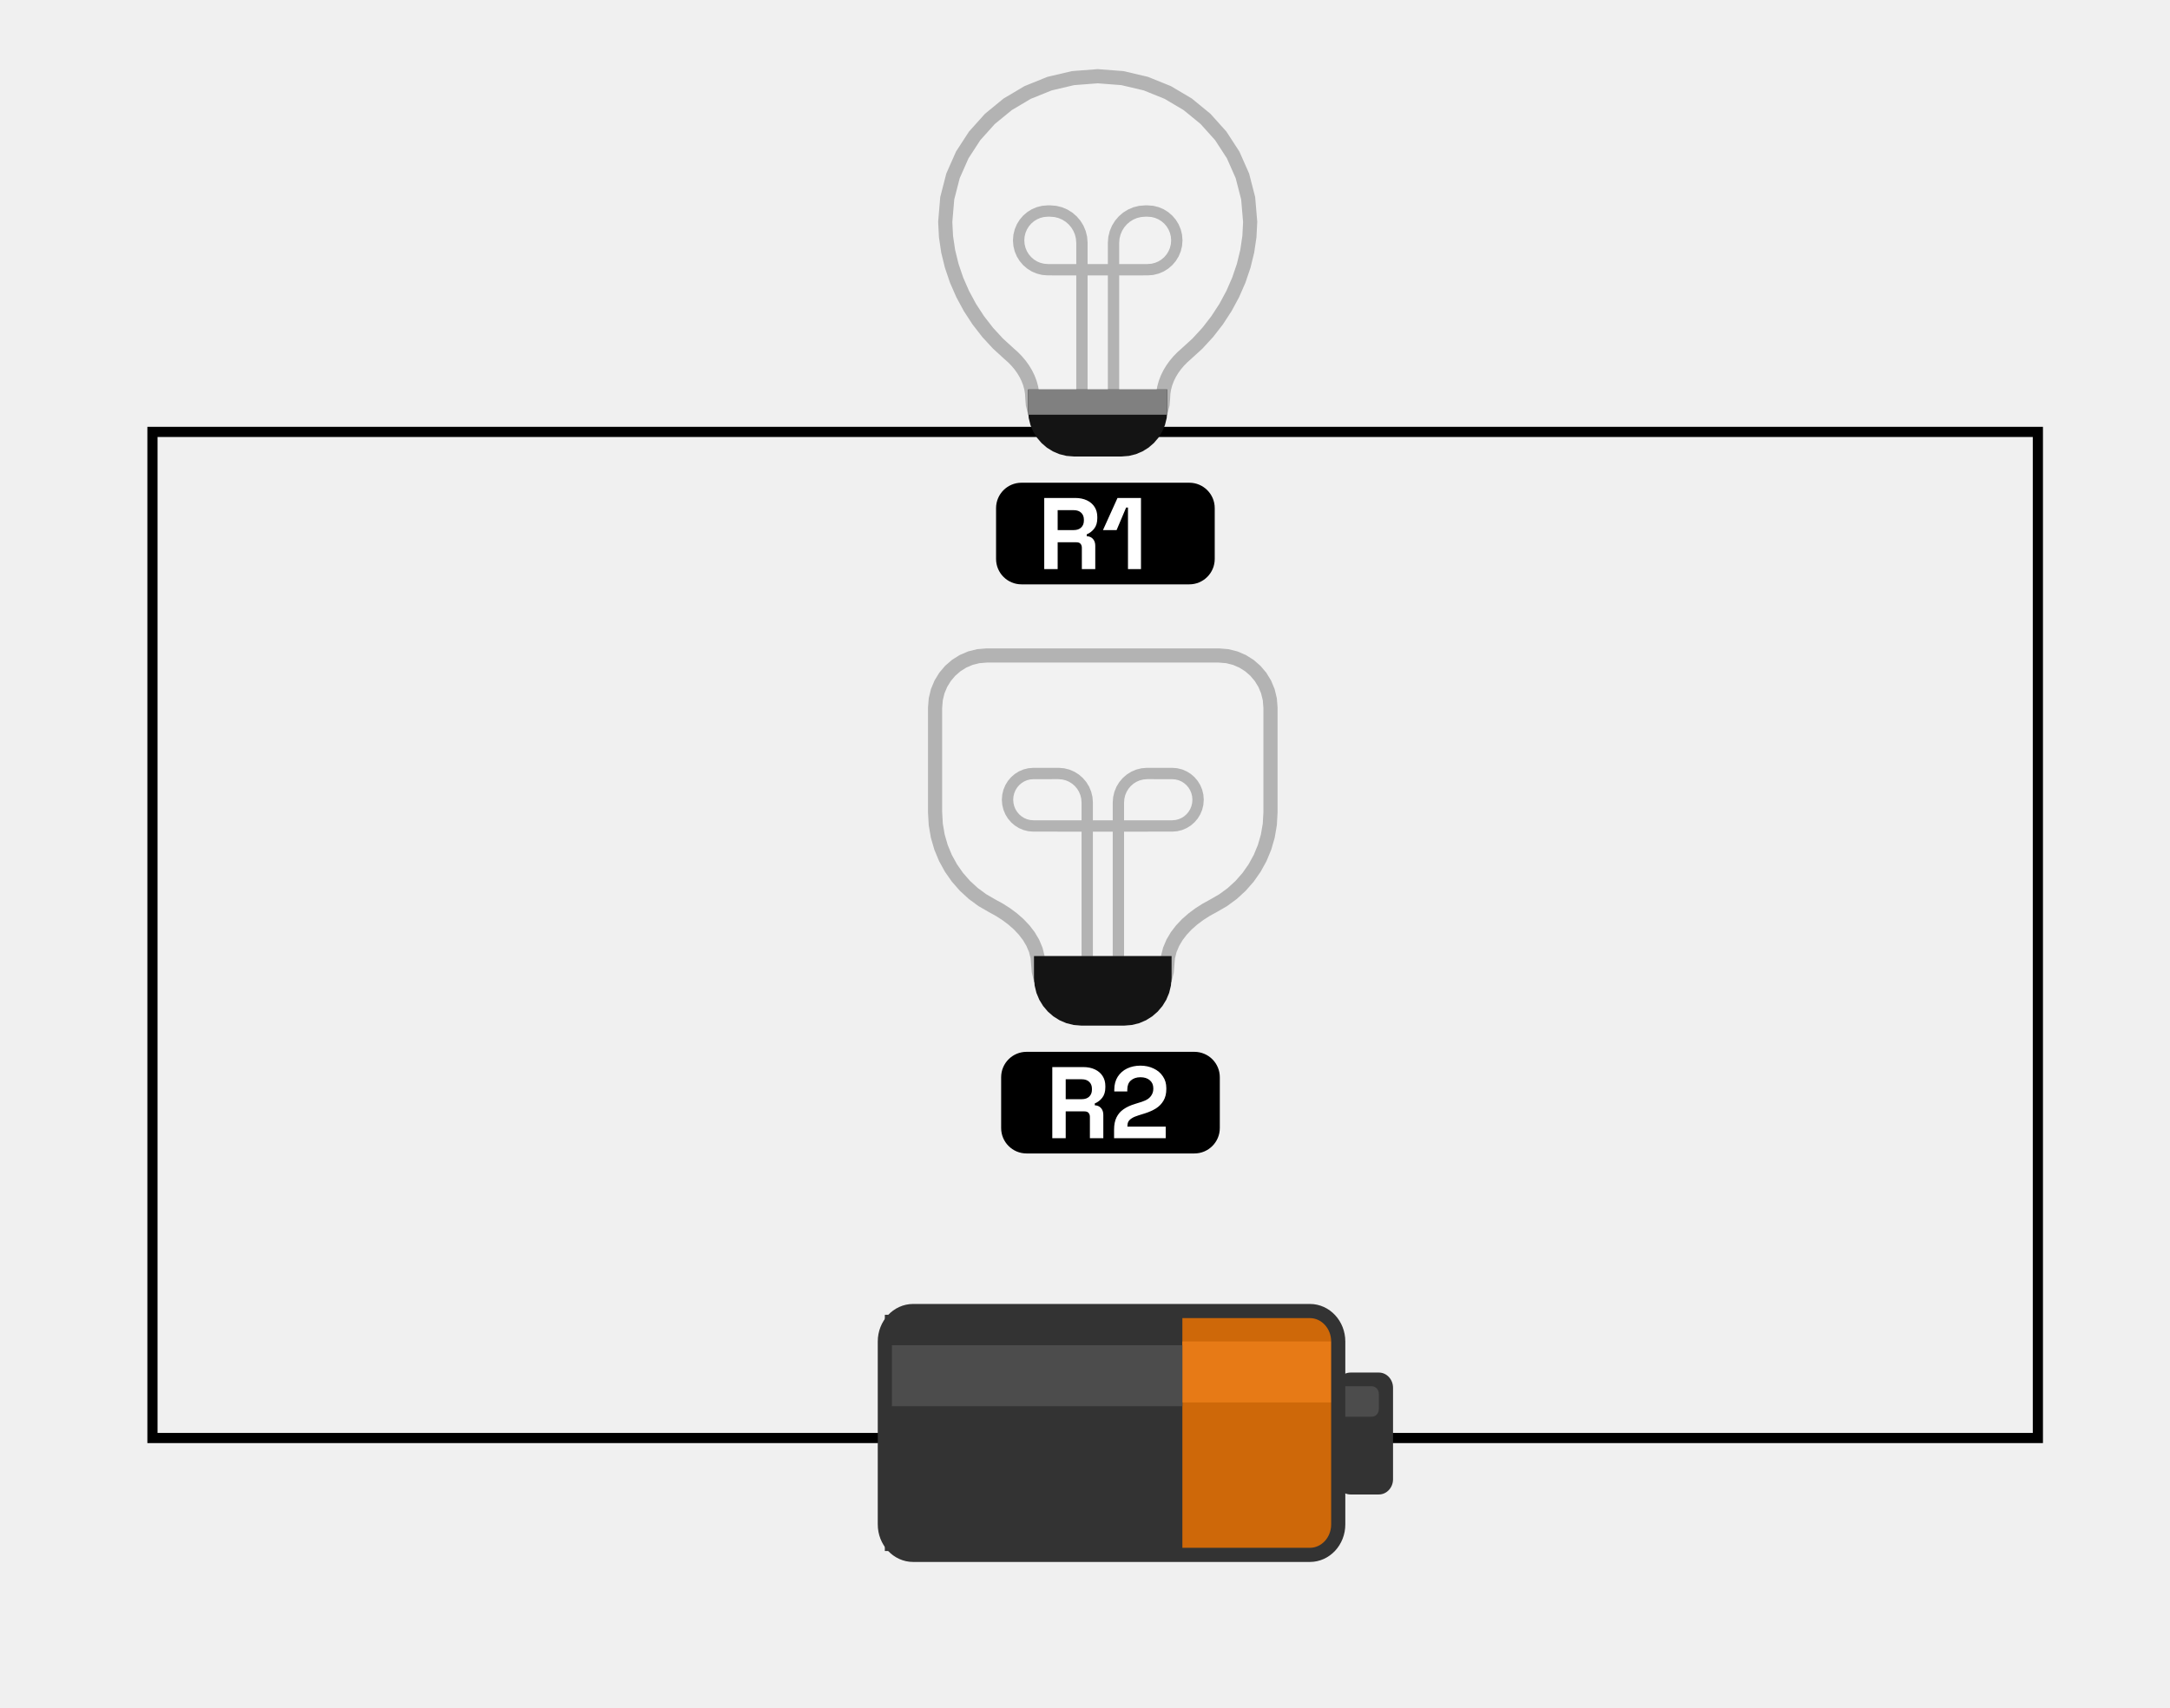
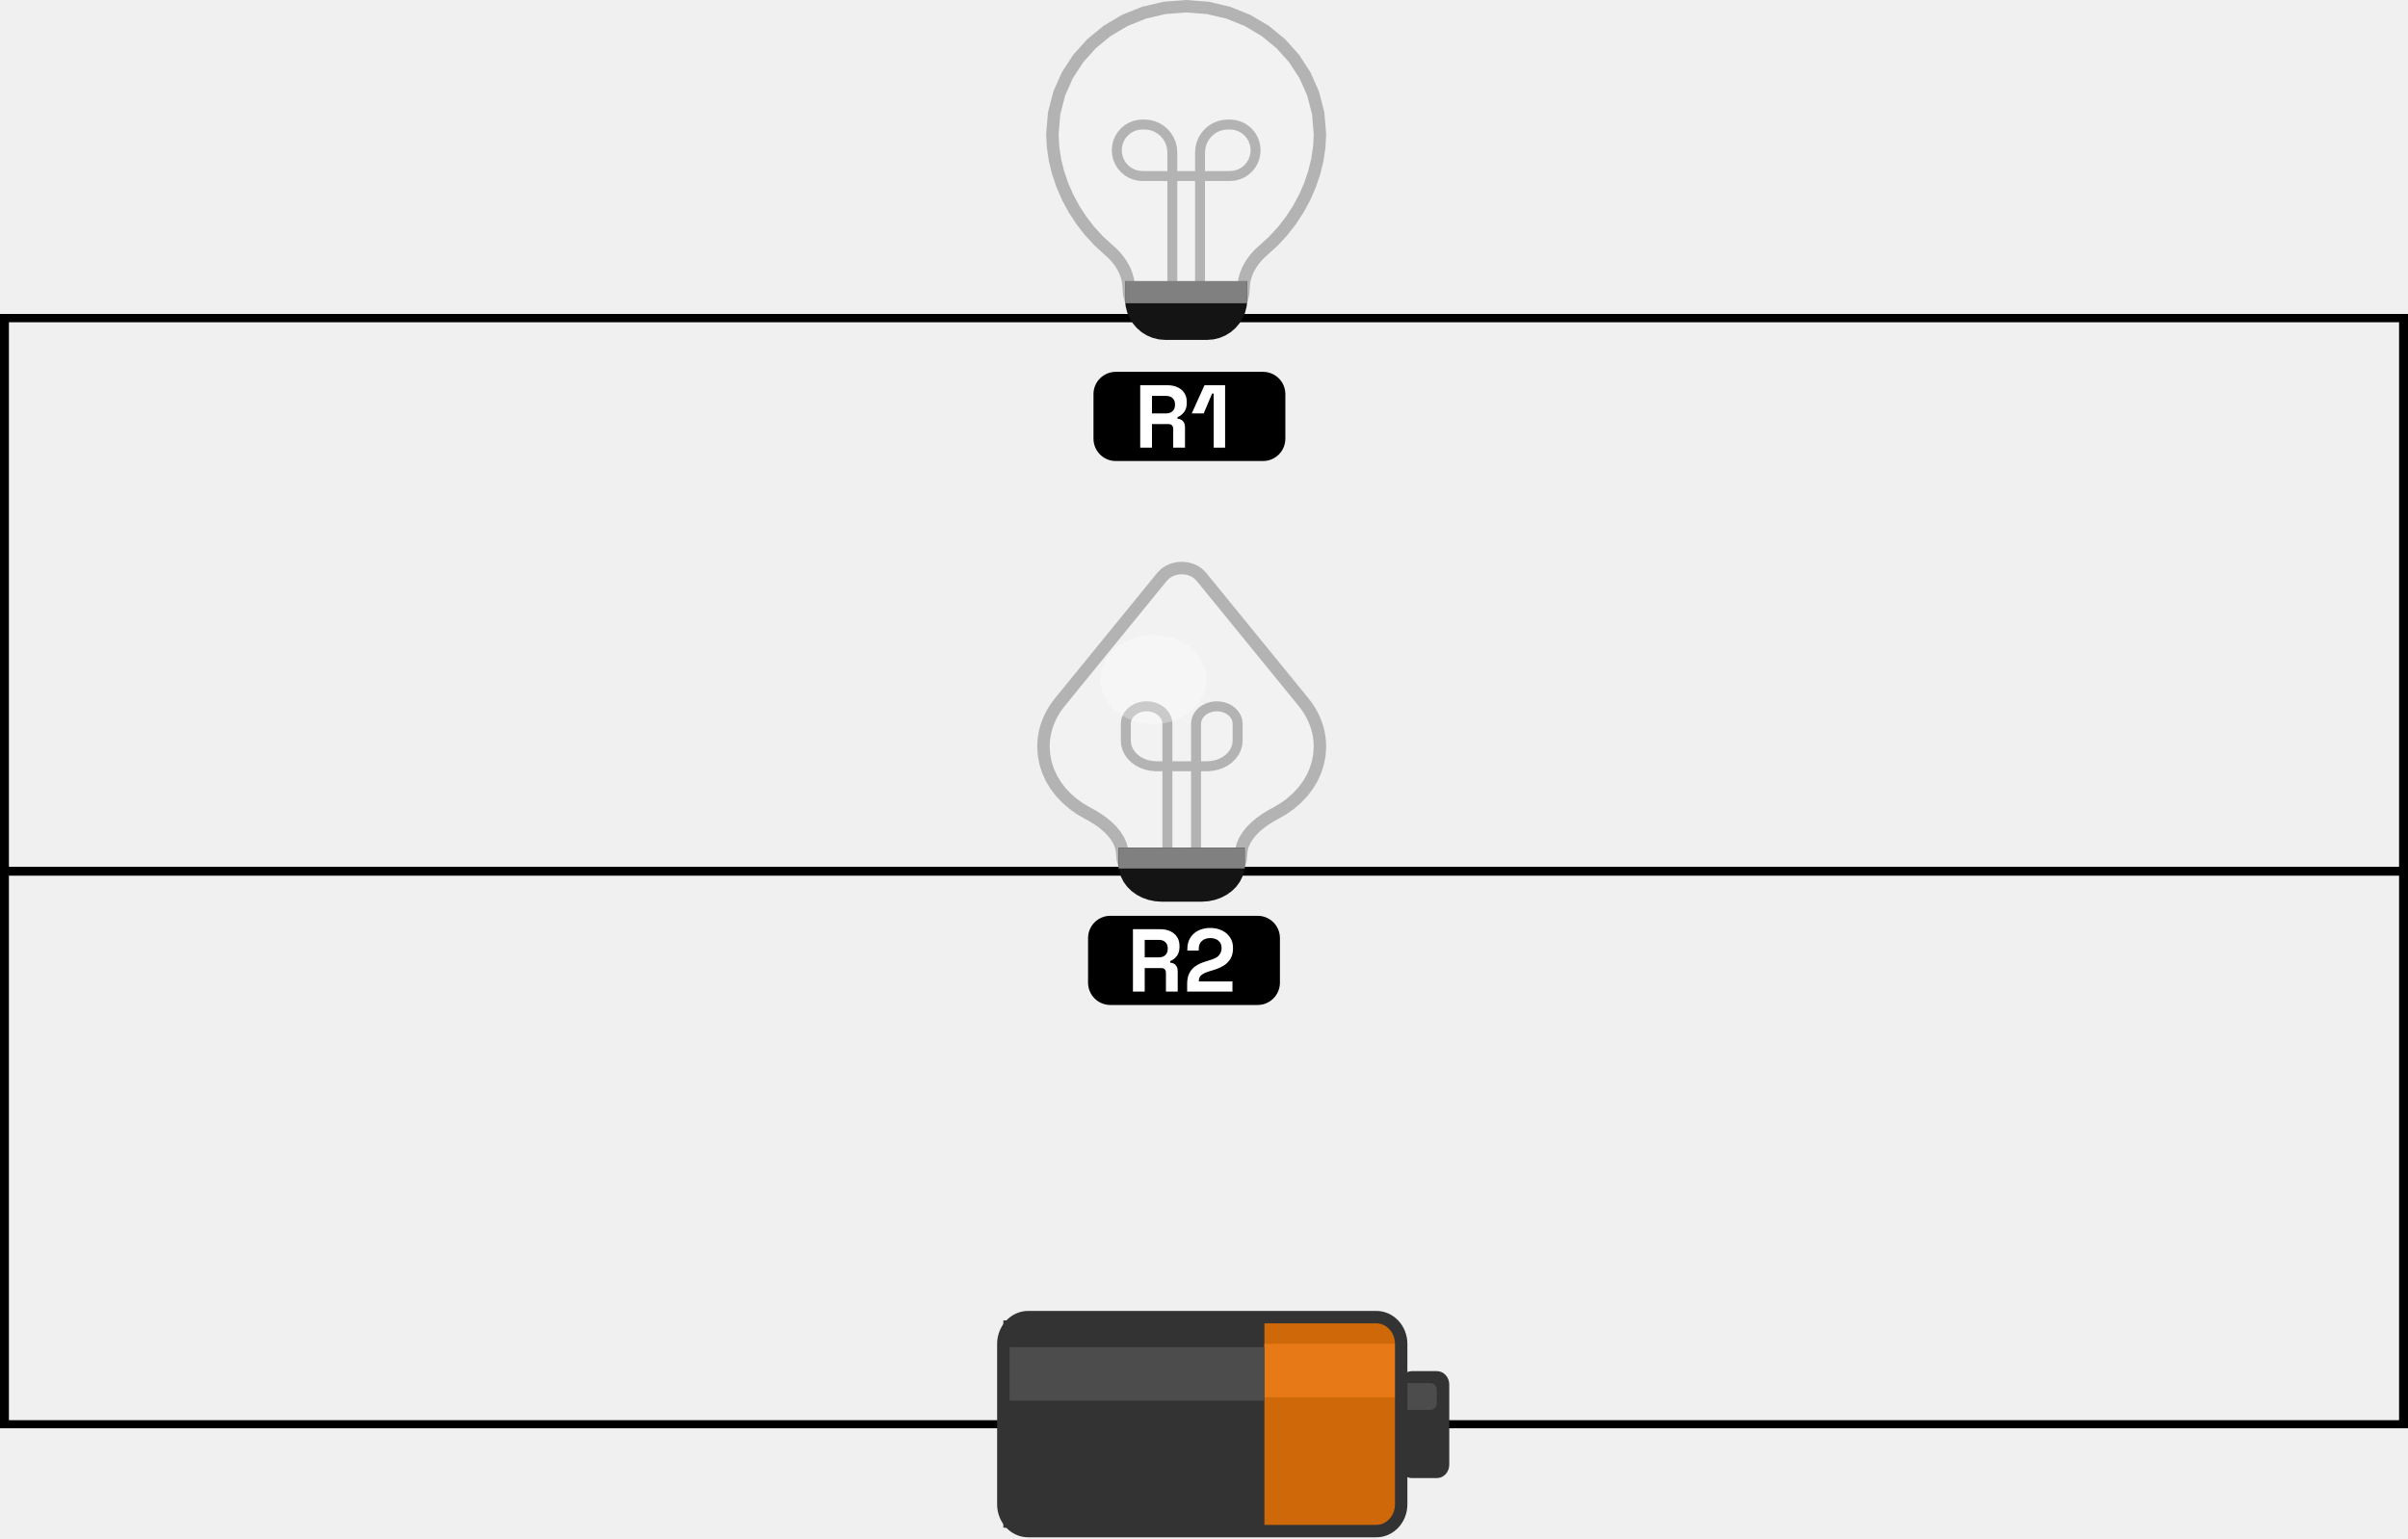
- <svg xmlns="http://www.w3.org/2000/svg" width="427" height="336" viewBox="0 0 427 336" fill="none">
-   <g id="level-2-question-2">
-     <path id="wire" d="M401 85V283H30V85H401Z" stroke="black" stroke-width="2" />
-     <g id="battery">
-       <g id="battery_2">
-         <path id="Vector" d="M257.754 305.989H179.689C176.609 305.989 174.113 303.304 174.113 299.991V263.999C174.113 260.686 176.609 258 179.689 258H257.754C260.833 258 263.33 260.686 263.33 263.999V299.991C263.33 303.304 260.833 305.989 257.754 305.989Z" fill="#CE6809" />
-         <path id="Vector_2" d="M174.113 305.239H232.661V258.749H174.113V305.239Z" fill="#333333" />
-         <path id="Vector_3" d="M232.662 275.995H263.33V263.998H232.662V275.995Z" fill="#E77A16" />
-         <path id="Vector_4" d="M174.113 276.741H232.661V264.744H174.113V276.741Z" fill="#4C4C4C" />
-         <path id="Vector_5" d="M271.325 294.112H265.748C264.209 294.112 262.96 292.77 262.96 291.113V273.117C262.96 271.461 264.209 270.118 265.748 270.118H271.325C272.864 270.118 274.113 271.461 274.113 273.117V291.113C274.113 292.77 272.864 294.112 271.325 294.112Z" fill="#333333" />
-         <path id="Vector_6" d="M269.931 278.812H264.354C263.585 278.812 262.96 278.14 262.96 277.312V274.313C262.96 273.485 263.585 272.813 264.354 272.813H269.931C270.7 272.813 271.325 273.485 271.325 274.313V277.312C271.325 278.14 270.7 278.812 269.931 278.812Z" fill="#4C4C4C" />
-         <path id="Vector_7" d="M257.754 306H179.689C176.609 306 174.113 303.314 174.113 300.001V264.009C174.113 260.696 176.609 258.011 179.689 258.011H257.754C260.833 258.011 263.33 260.696 263.33 264.009V300.001C263.33 303.314 260.833 306 257.754 306Z" stroke="#333333" stroke-width="2.785" />
-       </g>
-     </g>
-     <g id="resistnace-2">
-       <g id="bulb2">
-         <path id="Vector_8" d="M194.154 129L192.507 129.135L190.944 129.524L189.488 130.148L188.157 130.985L186.974 132.013L185.959 133.211L185.133 134.559L184.518 136.035L184.133 137.618L184 139.286V159.858L184.135 162.242L184.53 164.546L185.169 166.755L186.039 168.853L187.123 170.825L188.408 172.657L189.878 174.333L191.517 175.838L193.312 177.157L195.248 178.275L196.629 179.03L197.971 179.885L199.251 180.837L200.441 181.882L201.517 183.018L202.455 184.242L203.228 185.549L203.811 186.937L204.179 188.402L204.308 189.942L204.406 191.18L204.692 192.354L205.149 193.449L205.761 194.449L206.514 195.339L207.392 196.101L208.379 196.722L209.46 197.185L210.619 197.474L211.841 197.574H222.159L223.381 197.474L224.54 197.185L225.621 196.722L226.608 196.101L227.486 195.339L228.239 194.449L228.851 193.449L229.308 192.354L229.594 191.18L229.692 189.942L229.821 188.402L230.189 186.937L230.772 185.549L231.545 184.242L232.483 183.018L233.559 181.882L234.749 180.837L236.029 179.885L237.371 179.03L238.752 178.275L240.688 177.157L242.483 175.838L244.122 174.333L245.592 172.657L246.877 170.825L247.961 168.853L248.831 166.755L249.47 164.546L249.865 162.242L250 159.858V139.286L249.867 137.618L249.482 136.035L248.867 134.559L248.041 133.211L247.026 132.013L245.843 130.985L244.512 130.148L243.056 129.524L241.493 129.135L239.846 129H194.154Z" fill="#F2F2F2" stroke="#B3B3B3" stroke-width="2.785" />
-         <path id="Vector_9" d="M213.937 190.016V157.937L213.864 157.011L213.65 156.132L213.308 155.312L212.849 154.563L212.286 153.898L211.628 153.327L210.889 152.862L210.08 152.516L209.213 152.299L208.298 152.224L203.352 152.225L202.525 152.292L201.741 152.488L201.01 152.801L200.342 153.221L199.749 153.737L199.239 154.338L198.825 155.014L198.516 155.755L198.323 156.549L198.256 157.387L198.323 158.224L198.516 159.018L198.825 159.759L199.239 160.435L199.749 161.037L200.342 161.553L201.01 161.972L201.741 162.286L202.525 162.481L203.352 162.549L208.165 162.549L208.108 162.557H225.896L225.844 162.549L230.657 162.549L231.484 162.481L232.268 162.286L232.999 161.972L233.667 161.553L234.261 161.037L234.77 160.435L235.184 159.759L235.493 159.018L235.686 158.224L235.753 157.387L235.686 156.549L235.493 155.755L235.184 155.014L234.77 154.338L234.261 153.737L233.667 153.221L232.999 152.801L232.268 152.488L231.484 152.292L230.658 152.225L225.711 152.224L224.797 152.299L223.929 152.516L223.12 152.862L222.381 153.327L221.724 153.898L221.16 154.563L220.701 155.312L220.359 156.132L220.146 157.011L220.072 157.937V190.016" stroke="#B3B3B3" stroke-width="2.228" />
-         <path id="Vector_10" d="M204.308 189.001H229.692V192.43H204.308V189.001Z" fill="#808080" stroke="#808080" stroke-width="1.671" />
-         <path id="Vector_11" d="M204.308 189H229.692V192.428L229.581 193.819L229.261 195.138L228.748 196.367L228.06 197.491L227.214 198.489L226.228 199.346L225.119 200.043L223.905 200.563L222.603 200.888L221.231 201H212.769L211.397 200.888L210.095 200.563L208.881 200.043L207.772 199.346L206.786 198.489L205.94 197.491L205.252 196.367L204.739 195.138L204.418 193.819L204.308 192.428V189Z" fill="#141414" stroke="#141414" stroke-width="1.671" />
-       </g>
-       <g id="Ohm-Name">
-         <rect id="Rounded rectangle" x="197" y="207" width="43.027" height="20" rx="5" fill="black" />
-         <path id="R2" d="M207.064 224V210H213.144C214.024 210 214.791 210.153 215.444 210.46C216.097 210.767 216.604 211.2 216.964 211.76C217.324 212.32 217.504 212.98 217.504 213.74V213.98C217.504 214.82 217.304 215.5 216.904 216.02C216.504 216.54 216.011 216.92 215.424 217.16V217.52C215.957 217.547 216.371 217.733 216.664 218.08C216.957 218.413 217.104 218.86 217.104 219.42V224H214.464V219.8C214.464 219.48 214.377 219.22 214.204 219.02C214.044 218.82 213.771 218.72 213.384 218.72H209.704V224H207.064ZM209.704 216.32H212.864C213.491 216.32 213.977 216.153 214.324 215.82C214.684 215.473 214.864 215.02 214.864 214.46V214.26C214.864 213.7 214.691 213.253 214.344 212.92C213.997 212.573 213.504 212.4 212.864 212.4H209.704V216.32ZM219.221 224V222.32C219.221 221.347 219.381 220.54 219.701 219.9C220.021 219.247 220.481 218.713 221.081 218.3C221.694 217.873 222.441 217.527 223.321 217.26L224.661 216.84C225.154 216.68 225.568 216.487 225.901 216.26C226.234 216.02 226.488 215.733 226.661 215.4C226.848 215.067 226.941 214.687 226.941 214.26V214.18C226.941 213.513 226.714 212.987 226.261 212.6C225.808 212.2 225.188 212 224.401 212C223.628 212 223.001 212.213 222.521 212.64C222.054 213.053 221.821 213.653 221.821 214.44V214.8H219.261V214.48C219.261 213.467 219.488 212.607 219.941 211.9C220.394 211.193 221.008 210.653 221.781 210.28C222.568 209.907 223.441 209.72 224.401 209.72C225.361 209.72 226.228 209.907 227.001 210.28C227.774 210.64 228.381 211.153 228.821 211.82C229.274 212.473 229.501 213.247 229.501 214.14V214.34C229.501 215.233 229.314 215.993 228.941 216.62C228.581 217.233 228.088 217.74 227.461 218.14C226.834 218.527 226.121 218.847 225.321 219.1L224.041 219.5C223.468 219.673 223.021 219.867 222.701 220.08C222.381 220.28 222.154 220.507 222.021 220.76C221.901 221 221.841 221.293 221.841 221.64V221.72H229.381V224H219.221Z" fill="white" />
-       </g>
-     </g>
-     <g id="resistance-1">
-       <g id="bulb">
-         <g id="frist bulb">
-           <path id="Vector_12" d="M228.857 78.39L228.914 77.365L229.078 76.364L229.344 75.391L229.703 74.449L230.148 73.54L230.673 72.67L231.27 71.84L231.932 71.054L232.651 70.316L233.421 69.628L235.624 67.618L237.653 65.413L239.496 63.038L241.139 60.517L242.566 57.874L243.765 55.133L244.722 52.317L245.423 49.451L245.853 46.559L246 43.665L245.607 39.016L244.471 34.605L242.651 30.492L240.212 26.736L237.213 23.396L233.718 20.531L229.787 18.2L225.482 16.461L220.866 15.375L216 15L211.134 15.375L206.518 16.461L202.213 18.2L198.282 20.531L194.787 23.396L191.788 26.736L189.349 30.492L187.529 34.605L186.393 39.016L186 43.665L186.147 46.559L186.577 49.451L187.278 52.317L188.235 55.133L189.434 57.874L190.861 60.517L192.504 63.038L194.347 65.413L196.376 67.618L198.579 69.628L199.349 70.316L200.068 71.054L200.73 71.84L201.327 72.67L201.852 73.54L202.297 74.449L202.656 75.391L202.922 76.364L203.086 77.365L203.143 78.39L203.238 79.578L203.514 80.704L203.955 81.754L204.546 82.713L205.273 83.567L206.121 84.298L207.074 84.894L208.118 85.338L209.237 85.615L210.417 85.711H221.583L222.763 85.615L223.882 85.338L224.926 84.894L225.879 84.298L226.727 83.567L227.454 82.713L228.045 81.754L228.486 80.704L228.762 79.578L228.857 78.39Z" fill="#F2F2F2" stroke="#B3B3B3" stroke-width="2.785" />
-           <path id="Vector_13" d="M212.897 79.426V47.799L212.816 46.782L212.58 45.818L212.202 44.918L211.696 44.097L211.073 43.367L210.347 42.74L209.531 42.23L208.637 41.85L207.679 41.613L206.669 41.531L206.178 41.531L205.247 41.606L204.364 41.825L203.541 42.175L202.79 42.645L202.121 43.222L201.548 43.895L201.081 44.651L200.733 45.48L200.516 46.368L200.441 47.304L200.516 48.241L200.733 49.13L201.081 49.958L201.548 50.714L202.121 51.387L202.79 51.964L203.541 52.434L204.364 52.784L205.247 53.003L206.178 53.078L207.05 53.078L206.992 53.086H225.011L224.958 53.078L225.831 53.078L226.761 53.003L227.644 52.784L228.467 52.434L229.219 51.964L229.887 51.387L230.461 50.714L230.927 49.958L231.275 49.13L231.493 48.241L231.568 47.304L231.493 46.368L231.275 45.48L230.927 44.651L230.461 43.895L229.887 43.222L229.219 42.645L228.467 42.175L227.644 41.825L226.762 41.606L225.831 41.531L225.34 41.531L224.329 41.613L223.371 41.85L222.477 42.23L221.661 42.74L220.936 43.367L220.313 44.097L219.807 44.918L219.429 45.818L219.193 46.782L219.111 47.799V79.426" stroke="#B3B3B3" stroke-width="2.228" />
-           <path id="Vector_14" d="M203.143 77.489H228.858V80.778L228.751 82.112L228.441 83.377L227.946 84.556L227.281 85.634L226.465 86.592L225.513 87.414L224.442 88.082L223.27 88.581L222.013 88.892L220.688 89H211.313L209.988 88.892L208.731 88.581L207.559 88.082L206.488 87.414L205.536 86.592L204.72 85.634L204.055 84.556L203.56 83.377L203.25 82.112L203.143 80.778V77.489Z" fill="#141414" stroke="#141414" stroke-width="1.671" />
-           <path id="Vector_15" d="M203.143 77.493H228.858V80.782H203.143V77.493Z" fill="#808080" stroke="#808080" stroke-width="1.671" />
-         </g>
-       </g>
-       <g id="Ohm-Name_2">
-         <rect id="Rounded rectangle_2" x="196" y="95" width="43.027" height="20" rx="5" fill="black" />
-         <path id="R1" d="M205.48 112V98H211.56C212.44 98 213.207 98.153 213.86 98.46C214.513 98.767 215.02 99.2 215.38 99.76C215.74 100.32 215.92 100.98 215.92 101.74V101.98C215.92 102.82 215.72 103.5 215.32 104.02C214.92 104.54 214.427 104.92 213.84 105.16V105.52C214.373 105.547 214.787 105.733 215.08 106.08C215.373 106.413 215.52 106.86 215.52 107.42V112H212.88V107.8C212.88 107.48 212.793 107.22 212.62 107.02C212.46 106.82 212.187 106.72 211.8 106.72H208.12V112H205.48ZM208.12 104.32H211.28C211.907 104.32 212.393 104.153 212.74 103.82C213.1 103.473 213.28 103.02 213.28 102.46V102.26C213.28 101.7 213.107 101.253 212.76 100.92C212.413 100.573 211.92 100.4 211.28 100.4H208.12V104.32ZM221.957 112V99.88H221.597L219.717 104.32H217.037L219.897 98H224.517V112H221.957Z" fill="white" />
-       </g>
+ <svg xmlns="http://www.w3.org/2000/svg" width="540" height="345" viewBox="0 0 540 345" fill="none">
+   <g clip-path="url(#clip0_227_877)">
+     <mask id="mask0_227_877" style="mask-type:luminance" maskUnits="userSpaceOnUse" x="0" y="70" width="540" height="251">
+       <path d="M540 70.397H0V320.397H540V70.397Z" fill="white" />
+     </mask>
+     <g mask="url(#mask0_227_877)">
+       <path d="M1 195.397V319.519H539V195.397M1 195.397V71.274H539V195.397M1 195.397H539" stroke="black" stroke-width="2" />
    </g>
  </g>
+   <path d="M308.641 343.386H230.576C227.496 343.386 225 340.7 225 337.387V301.395C225 298.082 227.496 295.397 230.576 295.397H308.641C311.721 295.397 314.217 298.082 314.217 301.395V337.387C314.217 340.7 311.721 343.386 308.641 343.386Z" fill="#CE6809" />
+   <path d="M225 342.635H283.549V296.146H225V342.635Z" fill="#333333" />
+   <path d="M283.549 313.392H314.218V301.395H283.549V313.392Z" fill="#E77A16" />
+   <path d="M225 314.138H283.549V302.14H225V314.138Z" fill="#4C4C4C" />
+   <path d="M322.212 331.509H316.636C315.096 331.509 313.848 330.166 313.848 328.51V310.514C313.848 308.857 315.096 307.514 316.636 307.514H322.212C323.752 307.514 325 308.857 325 310.514V328.51C325 330.166 323.752 331.509 322.212 331.509Z" fill="#333333" />
+   <path d="M320.818 316.208H315.242C314.472 316.208 313.848 315.537 313.848 314.709V311.709C313.848 310.881 314.472 310.21 315.242 310.21H320.818C321.588 310.21 322.212 310.881 322.212 311.709V314.709C322.212 315.537 321.588 316.208 320.818 316.208Z" fill="#4C4C4C" />
+   <path d="M308.641 343.397H230.576C227.496 343.397 225 340.711 225 337.398V301.406C225 298.093 227.496 295.407 230.576 295.407H308.641C311.721 295.407 314.217 298.093 314.217 301.406V337.398C314.217 340.711 311.721 343.397 308.641 343.397Z" stroke="#333333" stroke-width="2.785" />
+   <path d="M237.662 157.496L236.98 158.389L236.365 159.312L235.819 160.262L235.343 161.237L234.937 162.232L234.602 163.246L234.34 164.276L234.152 165.319L234.038 166.373L234 167.434L234.118 169.311L234.463 171.13L235.023 172.882L235.787 174.557L236.743 176.145L237.878 177.635L239.181 179.018L240.639 180.284L242.241 181.421L243.974 182.422L245.179 183.086L246.341 183.818L247.44 184.614L248.456 185.471L249.369 186.389L250.161 187.363L250.811 188.393L251.3 189.475L251.607 190.608L251.714 191.789L251.817 192.864L252.116 193.884L252.595 194.836L253.236 195.704L254.024 196.477L254.943 197.139L255.976 197.678L257.108 198.08L258.321 198.332L259.6 198.418H270.4L271.679 198.332L272.892 198.08L274.024 197.678L275.057 197.139L275.976 196.477L276.764 195.704L277.405 194.836L277.884 193.884L278.182 192.864L278.286 191.789L278.393 190.608L278.7 189.475L279.189 188.393L279.839 187.363L280.631 186.389L281.544 185.471L282.56 184.614L283.659 183.818L284.821 183.086L286.026 182.422L287.759 181.421L289.361 180.284L290.819 179.018L292.122 177.635L293.257 176.145L294.213 174.557L294.977 172.882L295.537 171.13L295.882 169.311L296 167.434L295.962 166.373L295.848 165.319L295.66 164.276L295.398 163.246L295.063 162.232L294.657 161.237L294.181 160.262L293.635 159.312L293.02 158.389L292.338 157.496L269.384 129.339L268.682 128.64L267.864 128.096L266.958 127.707L265.994 127.474L265 127.397L264.006 127.474L263.042 127.707L262.136 128.096L261.318 128.64L260.616 129.339L237.662 157.496Z" fill="#F2F2F2" stroke="#B3B3B3" stroke-width="2.791" />
+   <path d="M261.794 192.726V162.331L261.732 161.695L261.556 161.091L261.273 160.529L260.893 160.015L260.427 159.558L259.884 159.166L259.273 158.847L258.603 158.609L257.885 158.461L257.129 158.41L256.372 158.461L255.655 158.61L254.985 158.847L254.374 159.166L253.831 159.558L253.365 160.015L252.985 160.529L252.703 161.091L252.526 161.695L252.465 162.331V166.104L252.554 167.035L252.813 167.918L253.227 168.742L253.783 169.494L254.465 170.163L255.261 170.737L256.156 171.204L257.136 171.552L258.187 171.77L259.295 171.845L258.8 171.852H271.2L270.714 171.845L271.822 171.77L272.873 171.552L273.853 171.204L274.747 170.737L275.543 170.163L276.226 169.494L276.781 168.742L277.195 167.918L277.454 167.035L277.544 166.104V162.331L277.483 161.695L277.306 161.091L277.023 160.529L276.644 160.015L276.178 159.558L275.634 159.166L275.023 158.847L274.354 158.61L273.636 158.461L272.88 158.41L272.123 158.461L271.405 158.609L270.736 158.847L270.125 159.166L269.581 159.558L269.115 160.015L268.736 160.529L268.453 161.091L268.276 161.695L268.215 162.331V192.726" stroke="#B3B3B3" stroke-width="2.233" />
+   <path d="M251.715 190.973H278.286V193.951L278.17 195.159L277.834 196.304L277.297 197.373L276.577 198.348L275.692 199.216L274.66 199.96L273.499 200.566L272.228 201.017L270.866 201.299L269.429 201.397H260.572L259.135 201.299L257.772 201.017L256.501 200.566L255.341 199.96L254.309 199.216L253.424 198.348L252.703 197.373L252.166 196.304L251.831 195.159L251.715 193.951V190.973Z" fill="#141414" stroke="#141414" stroke-width="1.675" />
+   <path d="M251.715 190.973H278.286V193.951H251.715V190.973Z" fill="#808080" stroke="#808080" stroke-width="1.675" />
+   <path d="M258.653 142.385C265.226 142.385 270.554 146.865 270.554 152.39C270.554 157.916 265.226 162.396 258.653 162.396C252.079 162.396 246.751 157.916 246.751 152.39C246.751 146.865 252.079 142.385 258.653 142.385Z" fill="white" fill-opacity="0.3" />
+   <rect x="244" y="205.397" width="43.027" height="20" rx="5" fill="black" />
+   <path d="M254.064 222.397V208.397H260.144C261.024 208.397 261.791 208.55 262.444 208.857C263.097 209.163 263.604 209.597 263.964 210.157C264.324 210.717 264.504 211.377 264.504 212.137V212.377C264.504 213.217 264.304 213.897 263.904 214.417C263.504 214.937 263.011 215.317 262.424 215.557V215.917C262.957 215.943 263.371 216.13 263.664 216.477C263.957 216.81 264.104 217.257 264.104 217.817V222.397H261.464V218.197C261.464 217.877 261.377 217.617 261.204 217.417C261.044 217.217 260.771 217.117 260.384 217.117H256.704V222.397H254.064ZM256.704 214.717H259.864C260.491 214.717 260.977 214.55 261.324 214.217C261.684 213.87 261.864 213.417 261.864 212.857V212.657C261.864 212.097 261.691 211.65 261.344 211.317C260.997 210.97 260.504 210.797 259.864 210.797H256.704V214.717ZM266.221 222.397V220.717C266.221 219.743 266.381 218.937 266.701 218.297C267.021 217.643 267.481 217.11 268.081 216.697C268.694 216.27 269.441 215.923 270.321 215.657L271.661 215.237C272.154 215.077 272.568 214.883 272.901 214.657C273.234 214.417 273.488 214.13 273.661 213.797C273.848 213.463 273.941 213.083 273.941 212.657V212.577C273.941 211.91 273.714 211.383 273.261 210.997C272.808 210.597 272.188 210.397 271.401 210.397C270.628 210.397 270.001 210.61 269.521 211.037C269.054 211.45 268.821 212.05 268.821 212.837V213.197H266.261V212.877C266.261 211.863 266.488 211.003 266.941 210.297C267.394 209.59 268.008 209.05 268.781 208.677C269.568 208.303 270.441 208.117 271.401 208.117C272.361 208.117 273.228 208.303 274.001 208.677C274.774 209.037 275.381 209.55 275.821 210.217C276.274 210.87 276.501 211.643 276.501 212.537V212.737C276.501 213.63 276.314 214.39 275.941 215.017C275.581 215.63 275.088 216.137 274.461 216.537C273.834 216.923 273.121 217.243 272.321 217.497L271.041 217.897C270.468 218.07 270.021 218.263 269.701 218.477C269.381 218.677 269.154 218.903 269.021 219.157C268.901 219.397 268.841 219.69 268.841 220.037V220.117H276.381V222.397H266.221Z" fill="white" />
+   <rect x="245.217" y="83.397" width="43.027" height="20" rx="5" fill="black" />
+   <path d="M255.697 100.397V86.397H261.777C262.657 86.397 263.424 86.55 264.077 86.857C264.73 87.163 265.237 87.597 265.597 88.157C265.957 88.717 266.137 89.377 266.137 90.137V90.377C266.137 91.217 265.937 91.897 265.537 92.417C265.137 92.937 264.644 93.317 264.057 93.557V93.917C264.59 93.943 265.004 94.13 265.297 94.477C265.59 94.81 265.737 95.257 265.737 95.817V100.397H263.097V96.197C263.097 95.877 263.01 95.617 262.837 95.417C262.677 95.217 262.404 95.117 262.017 95.117H258.337V100.397H255.697ZM258.337 92.717H261.497C262.124 92.717 262.61 92.55 262.957 92.217C263.317 91.87 263.497 91.417 263.497 90.857V90.657C263.497 90.097 263.324 89.65 262.977 89.317C262.63 88.97 262.137 88.797 261.497 88.797H258.337V92.717ZM272.174 100.397V88.277H271.814L269.934 92.717H267.254L270.114 86.397H274.734V100.397H272.174Z" fill="white" />
+   <path d="M278.857 64.787L278.914 63.762L279.078 62.761L279.344 61.788L279.703 60.845L280.148 59.937L280.673 59.066L281.27 58.236L281.932 57.451L282.651 56.712L283.421 56.025L285.624 54.014L287.653 51.809L289.496 49.435L291.139 46.914L292.566 44.27L293.765 41.529L294.722 38.714L295.423 35.848L295.853 32.956L296 30.062L295.607 25.412L294.471 21.001L292.651 16.889L290.212 13.133L287.213 9.792L283.718 6.927L279.787 4.596L275.482 2.858L270.866 1.772L266 1.397L261.134 1.772L256.518 2.858L252.213 4.596L248.282 6.927L244.787 9.792L241.788 13.133L239.349 16.889L237.529 21.001L236.393 25.412L236 30.062L236.147 32.956L236.577 35.848L237.278 38.714L238.235 41.529L239.434 44.27L240.861 46.914L242.504 49.435L244.347 51.809L246.376 54.014L248.579 56.025L249.349 56.712L250.068 57.451L250.73 58.236L251.327 59.066L251.852 59.937L252.297 60.845L252.656 61.788L252.922 62.761L253.086 63.762L253.143 64.787L253.238 65.974L253.514 67.101L253.955 68.151L254.546 69.11L255.273 69.963L256.121 70.695L257.074 71.29L258.118 71.734L259.237 72.011L260.417 72.107H271.583L272.763 72.011L273.882 71.734L274.926 71.29L275.879 70.695L276.727 69.963L277.454 69.11L278.045 68.151L278.486 67.101L278.762 65.974L278.857 64.787Z" fill="#F2F2F2" stroke="#B3B3B3" stroke-width="2.785" />
+   <path d="M262.897 65.822V34.196L262.816 33.179L262.58 32.214L262.202 31.315L261.696 30.494L261.073 29.763L260.347 29.137L259.531 28.627L258.637 28.247L257.679 28.009L256.669 27.927L256.178 27.927L255.247 28.003L254.364 28.222L253.541 28.572L252.79 29.041L252.121 29.619L251.548 30.291L251.081 31.048L250.733 31.876L250.516 32.765L250.441 33.701L250.516 34.638L250.733 35.526L251.081 36.355L251.548 37.111L252.121 37.784L252.79 38.361L253.541 38.83L254.364 39.181L255.247 39.399L256.178 39.475L257.05 39.475L256.992 39.483H275.011L274.958 39.475L275.831 39.475L276.761 39.399L277.644 39.181L278.467 38.83L279.219 38.361L279.887 37.784L280.461 37.111L280.927 36.355L281.275 35.526L281.493 34.638L281.568 33.701L281.493 32.765L281.275 31.876L280.927 31.048L280.461 30.291L279.887 29.619L279.219 29.041L278.467 28.572L277.644 28.222L276.762 28.003L275.831 27.927L275.34 27.927L274.329 28.009L273.371 28.247L272.477 28.627L271.661 29.137L270.936 29.763L270.313 30.494L269.807 31.315L269.429 32.214L269.193 33.179L269.111 34.196V65.822" stroke="#B3B3B3" stroke-width="2.228" />
+   <path d="M253.143 63.886H278.858V67.174L278.751 68.508L278.441 69.773L277.946 70.953L277.281 72.03L276.465 72.988L275.513 73.81L274.442 74.479L273.27 74.977L272.013 75.289L270.688 75.397H261.313L259.988 75.289L258.731 74.977L257.559 74.479L256.488 73.81L255.536 72.988L254.72 72.03L254.055 70.953L253.56 69.773L253.25 68.508L253.143 67.174V63.886Z" fill="#141414" stroke="#141414" stroke-width="1.671" />
+   <path d="M253.143 63.89H278.858V67.179H253.143V63.89Z" fill="#808080" stroke="#808080" stroke-width="1.671" />
+   <defs>
+     <clipPath id="clip0_227_877">
+       <rect width="540" height="250" fill="white" transform="translate(0 70.3966)" />
+     </clipPath>
+   </defs>
</svg>
